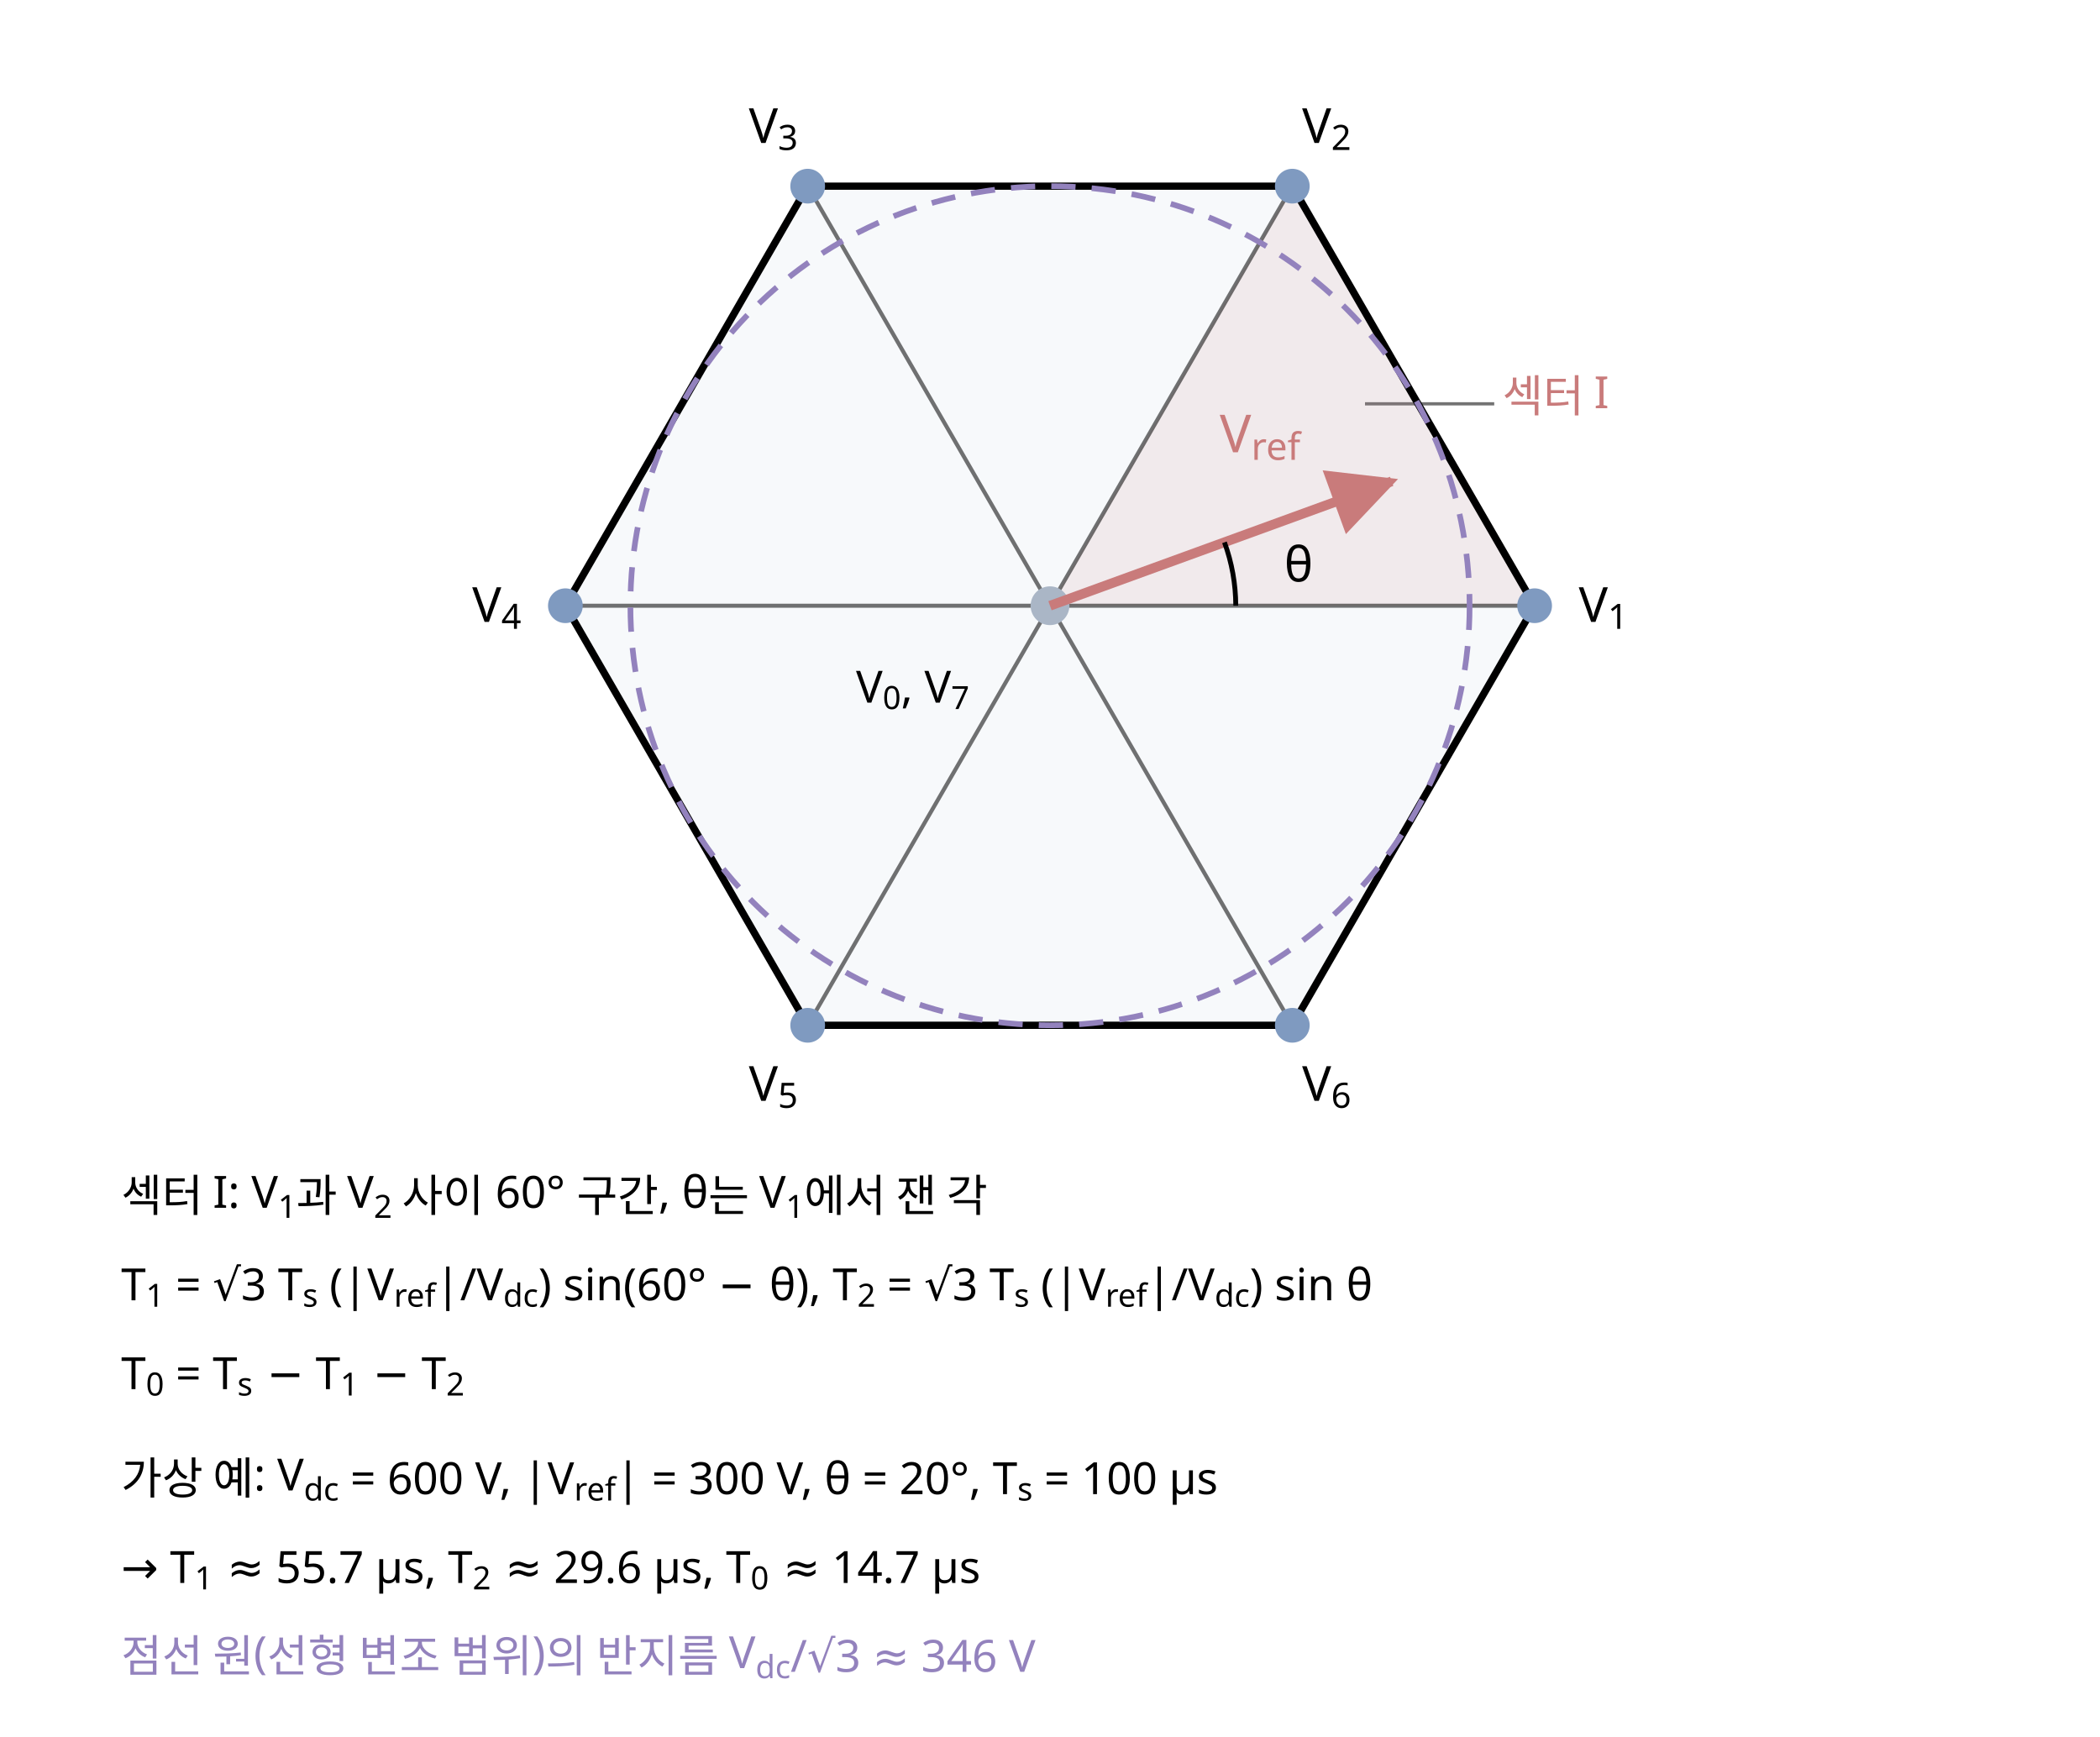
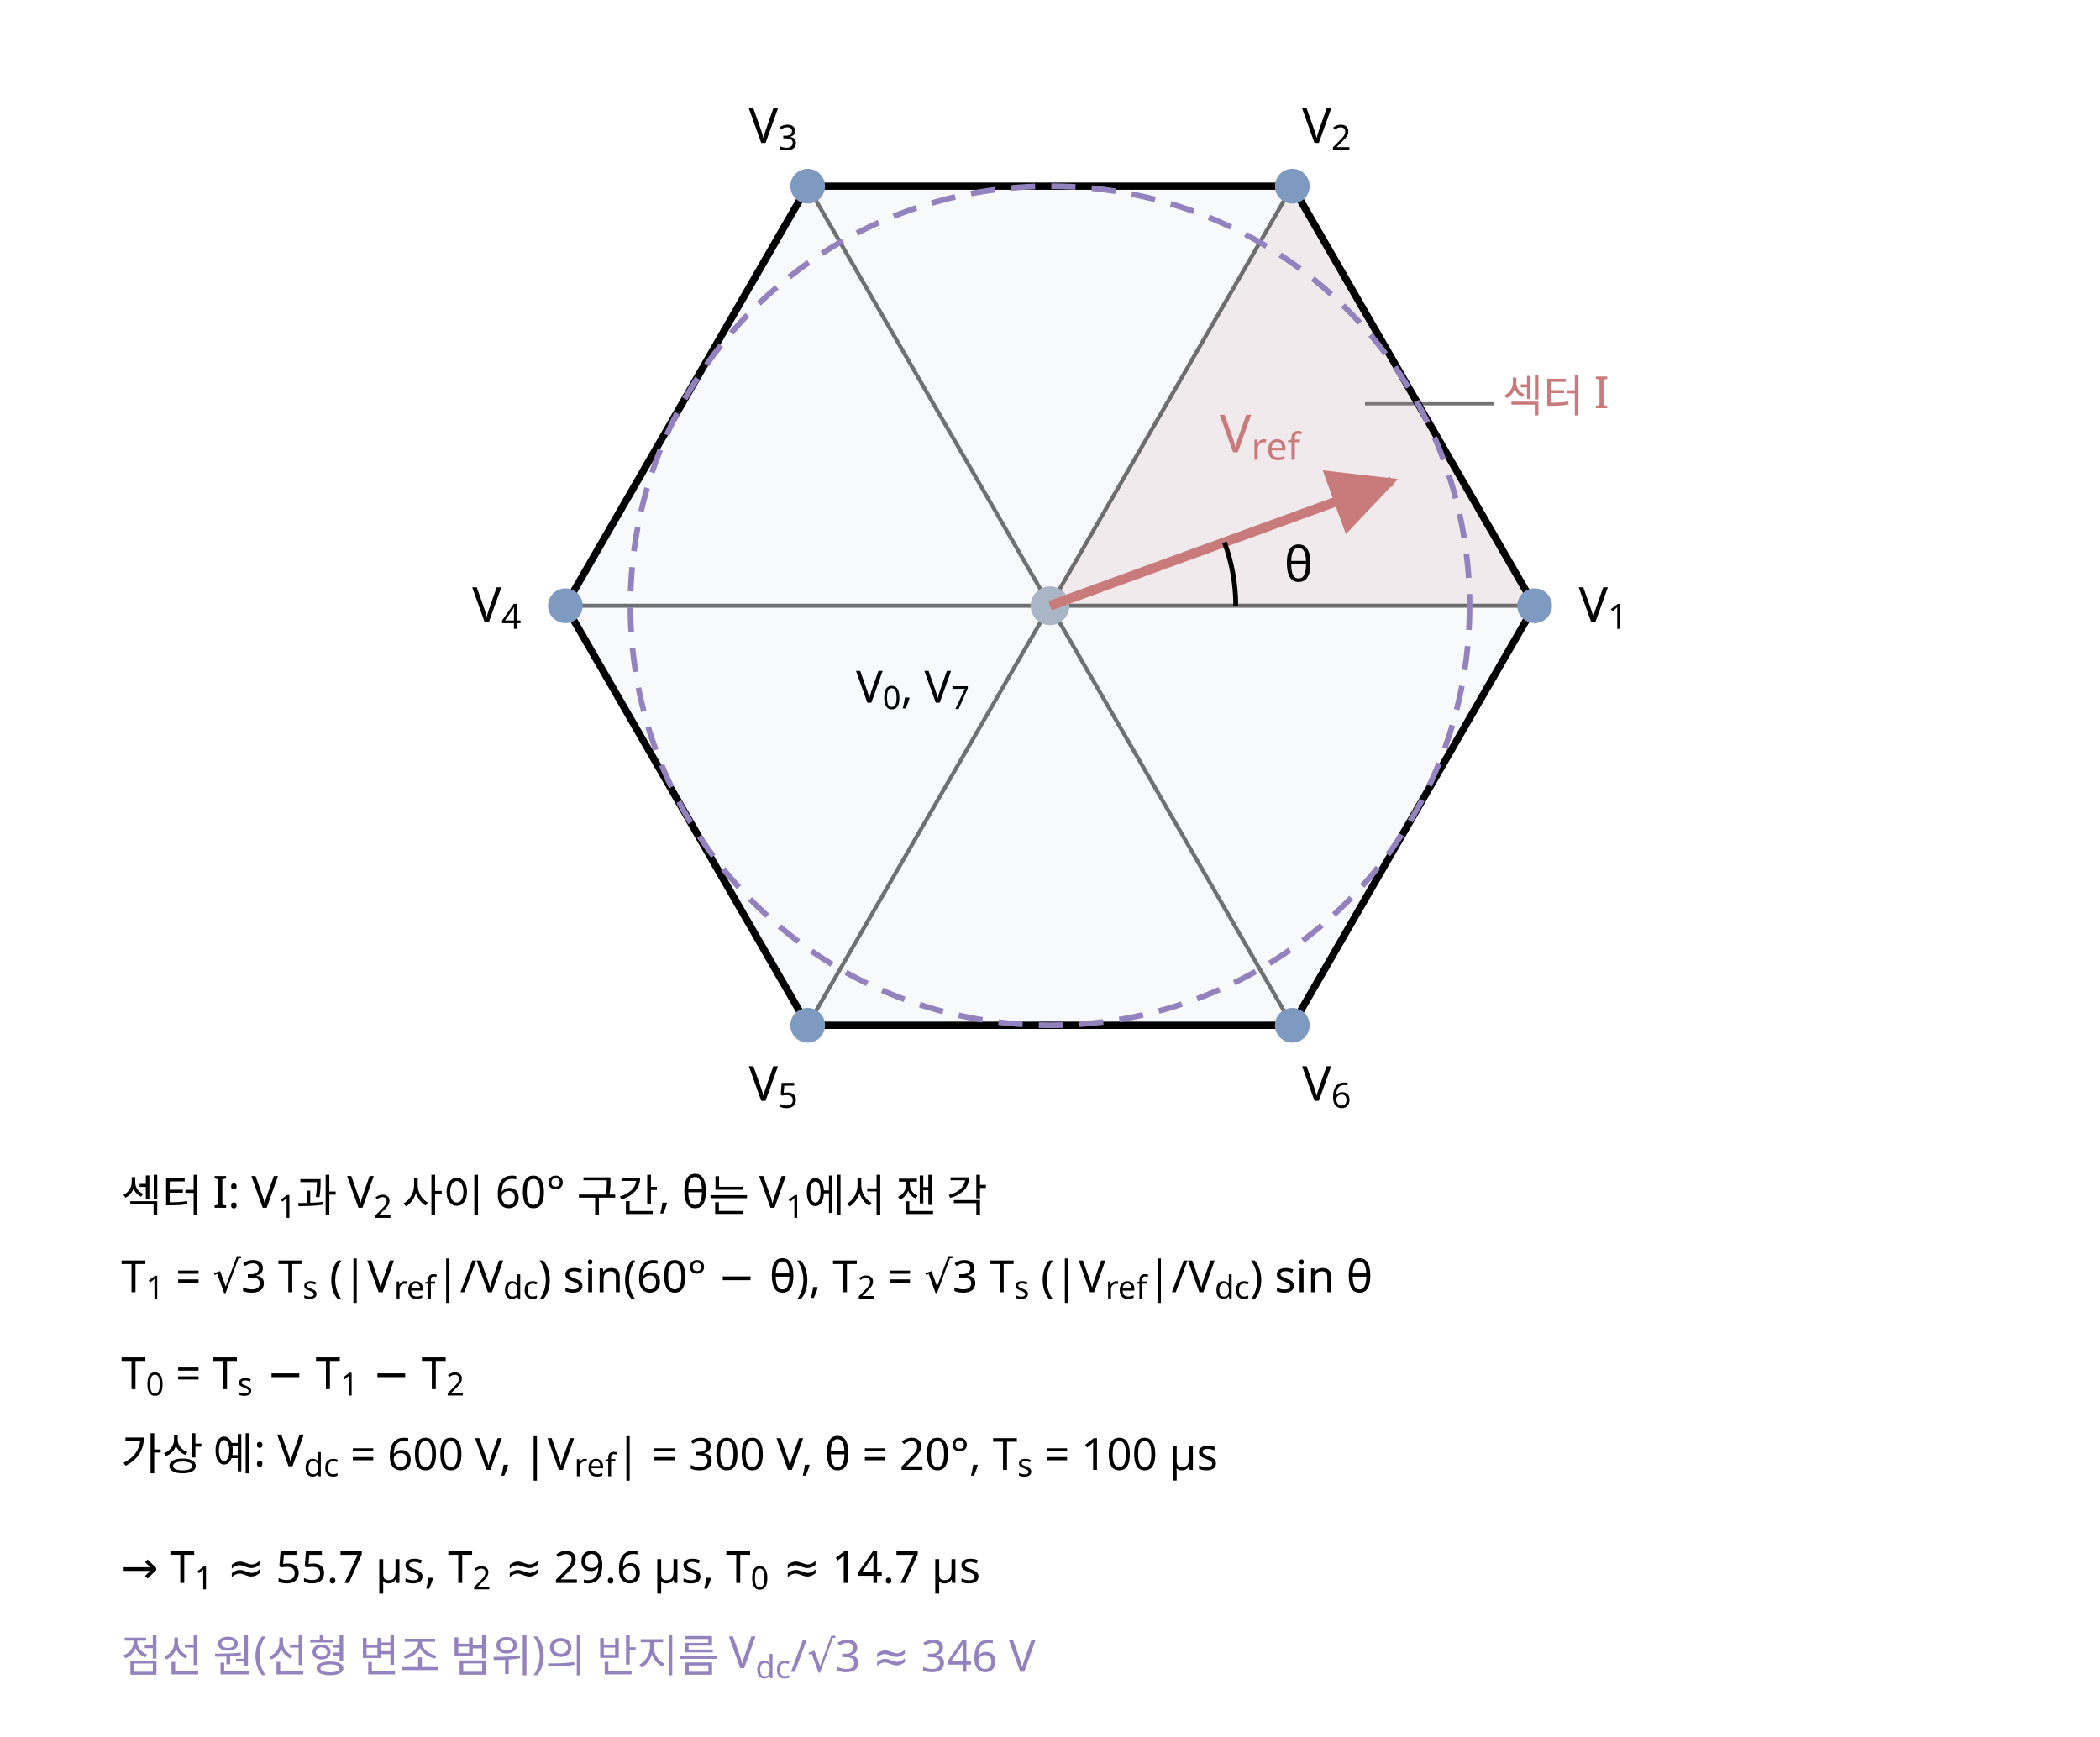
<svg xmlns="http://www.w3.org/2000/svg" class="si si-illus" viewBox="0 0 520 430" style="max-width:520px;color:var(--si-ink,var(--text,#1f2328))" role="img" aria-labelledby="space-vector-pulse-width-modulation-t" font-family="'Pretendard','Noto Sans KR','Apple SD Gothic Neo',sans-serif" font-size="13" fill="currentColor">
  <defs>
    <marker id="space-vector-pulse-width-modulation-ar" viewBox="0 0 10 10" refX="9" refY="5" markerWidth="7" markerHeight="7" orient="auto-start-reverse">
      <path d="M0,0L10,5L0,10z" style="fill:var(--si-rose-s,#c97b7b)" />
    </marker>
  </defs>
  <line x1="338" y1="100" x2="370" y2="100" class="si-leader" style="stroke:currentColor" stroke-opacity="0.55" stroke-width="0.8" />
  <polygon points="260,150 380,150 320,46.1" style="stroke:none;fill:var(--si-rose-s,#c97b7b)" stroke-width="1.2" fill-opacity="0.12" />
  <polygon points="380,150 320,46.1 200,46.1 140,150 200,253.9 320,253.9" style="stroke:currentColor;fill:var(--si-blue-s,#7f9ac0)" stroke-width="1.8" fill-opacity="0.06" />
  <line x1="260" y1="150" x2="380" y2="150" style="stroke:currentColor;fill:none" stroke-width="1" opacity="0.55" />
  <line x1="260" y1="150" x2="320" y2="46.1" style="stroke:currentColor;fill:none" stroke-width="1" opacity="0.55" />
  <line x1="260" y1="150" x2="200" y2="46.1" style="stroke:currentColor;fill:none" stroke-width="1" opacity="0.55" />
  <line x1="260" y1="150" x2="140" y2="150" style="stroke:currentColor;fill:none" stroke-width="1" opacity="0.55" />
  <line x1="260" y1="150" x2="200" y2="253.9" style="stroke:currentColor;fill:none" stroke-width="1" opacity="0.55" />
  <line x1="260" y1="150" x2="320" y2="253.9" style="stroke:currentColor;fill:none" stroke-width="1" opacity="0.55" />
  <circle cx="260" cy="150" r="103.9" style="stroke:var(--si-violet-s,#9382bd);fill:none" stroke-width="1.4" stroke-dasharray="6 4" />
  <circle cx="380" cy="150" r="3.5" style="stroke:var(--si-blue-s,#7f9ac0);fill:var(--si-blue-s,#7f9ac0)" stroke-width="1.6" />
  <text x="397" y="154" text-anchor="middle" font-size="12">V<tspan baseline-shift="sub" font-size="72%">1</tspan>
  </text>
  <circle cx="320" cy="46.1" r="3.5" style="stroke:var(--si-blue-s,#7f9ac0);fill:var(--si-blue-s,#7f9ac0)" stroke-width="1.6" />
  <text x="328.5" y="35.4" text-anchor="middle" font-size="12">V<tspan baseline-shift="sub" font-size="72%">2</tspan>
  </text>
  <circle cx="200" cy="46.1" r="3.5" style="stroke:var(--si-blue-s,#7f9ac0);fill:var(--si-blue-s,#7f9ac0)" stroke-width="1.6" />
  <text x="191.5" y="35.4" text-anchor="middle" font-size="12">V<tspan baseline-shift="sub" font-size="72%">3</tspan>
  </text>
  <circle cx="140" cy="150" r="3.5" style="stroke:var(--si-blue-s,#7f9ac0);fill:var(--si-blue-s,#7f9ac0)" stroke-width="1.6" />
  <text x="123" y="154" text-anchor="middle" font-size="12">V<tspan baseline-shift="sub" font-size="72%">4</tspan>
  </text>
  <circle cx="200" cy="253.9" r="3.5" style="stroke:var(--si-blue-s,#7f9ac0);fill:var(--si-blue-s,#7f9ac0)" stroke-width="1.6" />
  <text x="191.5" y="272.6" text-anchor="middle" font-size="12">V<tspan baseline-shift="sub" font-size="72%">5</tspan>
  </text>
  <circle cx="320" cy="253.9" r="3.5" style="stroke:var(--si-blue-s,#7f9ac0);fill:var(--si-blue-s,#7f9ac0)" stroke-width="1.6" />
  <text x="328.5" y="272.6" text-anchor="middle" font-size="12">V<tspan baseline-shift="sub" font-size="72%">6</tspan>
  </text>
  <circle cx="260" cy="150" r="4" style="stroke:var(--si-gray-s,#aab6c6);fill:var(--si-gray-s,#aab6c6)" stroke-width="1.6" />
  <text x="226" y="174" text-anchor="middle" font-size="11">V<tspan baseline-shift="sub" font-size="72%">0</tspan>, V<tspan baseline-shift="sub" font-size="72%">7</tspan>
  </text>
  <line x1="260" y1="150" x2="344.6" y2="119.2" style="stroke:var(--si-rose-s,#c97b7b);fill:none" stroke-width="2.4" marker-end="url(#space-vector-pulse-width-modulation-ar)" />
  <text x="322" y="112" text-anchor="end" style="fill:var(--si-rose-s,#c97b7b)">V<tspan baseline-shift="sub" font-size="72%">ref</tspan>
  </text>
  <path d="M306,150 A46,46 0 0 0 303.2,134.3" style="stroke:currentColor;fill:none" stroke-width="1.2" />
  <text x="318" y="144" font-size="12">θ</text>
  <text x="372" y="102" font-size="11" style="fill:var(--si-rose-s,#c97b7b)">섹터 I</text>
  <text x="30" y="300" font-size="11">섹터 I: V<tspan baseline-shift="sub" font-size="72%">1</tspan>과 V<tspan baseline-shift="sub" font-size="72%">2</tspan> 사이 60° 구간, θ는 V<tspan baseline-shift="sub" font-size="72%">1</tspan>에서 잰 각</text>
-   <text x="30" y="322" font-size="11">T<tspan baseline-shift="sub" font-size="72%">1</tspan> = √3 T<tspan baseline-shift="sub" font-size="72%">s</tspan> (|V<tspan baseline-shift="sub" font-size="72%">ref</tspan>|/V<tspan baseline-shift="sub" font-size="72%">dc</tspan>) sin(60° − θ),  T<tspan baseline-shift="sub" font-size="72%">2</tspan> = √3 T<tspan baseline-shift="sub" font-size="72%">s</tspan> (|V<tspan baseline-shift="sub" font-size="72%">ref</tspan>|/V<tspan baseline-shift="sub" font-size="72%">dc</tspan>) sin θ</text>
+   <text x="30" y="320" font-size="11">T<tspan baseline-shift="sub" font-size="72%">1</tspan> = √3 T<tspan baseline-shift="sub" font-size="72%">s</tspan> (|V<tspan baseline-shift="sub" font-size="72%">ref</tspan>|/V<tspan baseline-shift="sub" font-size="72%">dc</tspan>) sin(60° − θ),  T<tspan baseline-shift="sub" font-size="72%">2</tspan> = √3 T<tspan baseline-shift="sub" font-size="72%">s</tspan> (|V<tspan baseline-shift="sub" font-size="72%">ref</tspan>|/V<tspan baseline-shift="sub" font-size="72%">dc</tspan>) sin θ</text>
  <text x="30" y="344" font-size="11">T<tspan baseline-shift="sub" font-size="72%">0</tspan> = T<tspan baseline-shift="sub" font-size="72%">s</tspan> − T<tspan baseline-shift="sub" font-size="72%">1</tspan> − T<tspan baseline-shift="sub" font-size="72%">2</tspan>
  </text>
-   <text x="30" y="370" font-size="11">가상 예: V<tspan baseline-shift="sub" font-size="72%">dc</tspan> = 600 V, |V<tspan baseline-shift="sub" font-size="72%">ref</tspan>| = 300 V, θ = 20°, T<tspan baseline-shift="sub" font-size="72%">s</tspan> = 100 μs</text>
+   <text x="30" y="364" font-size="11">가상 예: V<tspan baseline-shift="sub" font-size="72%">dc</tspan> = 600 V, |V<tspan baseline-shift="sub" font-size="72%">ref</tspan>| = 300 V, θ = 20°, T<tspan baseline-shift="sub" font-size="72%">s</tspan> = 100 μs</text>
  <text x="30" y="392" font-size="11">→ T<tspan baseline-shift="sub" font-size="72%">1</tspan> ≈ 55.7 μs, T<tspan baseline-shift="sub" font-size="72%">2</tspan> ≈ 29.6 μs, T<tspan baseline-shift="sub" font-size="72%">0</tspan> ≈ 14.7 μs</text>
  <text x="30" y="414" font-size="11" style="fill:var(--si-violet-s,#9382bd)">점선 원(선형 변조 범위)의 반지름 V<tspan baseline-shift="sub" font-size="72%">dc</tspan>/√3 ≈ 346 V</text>
</svg>
